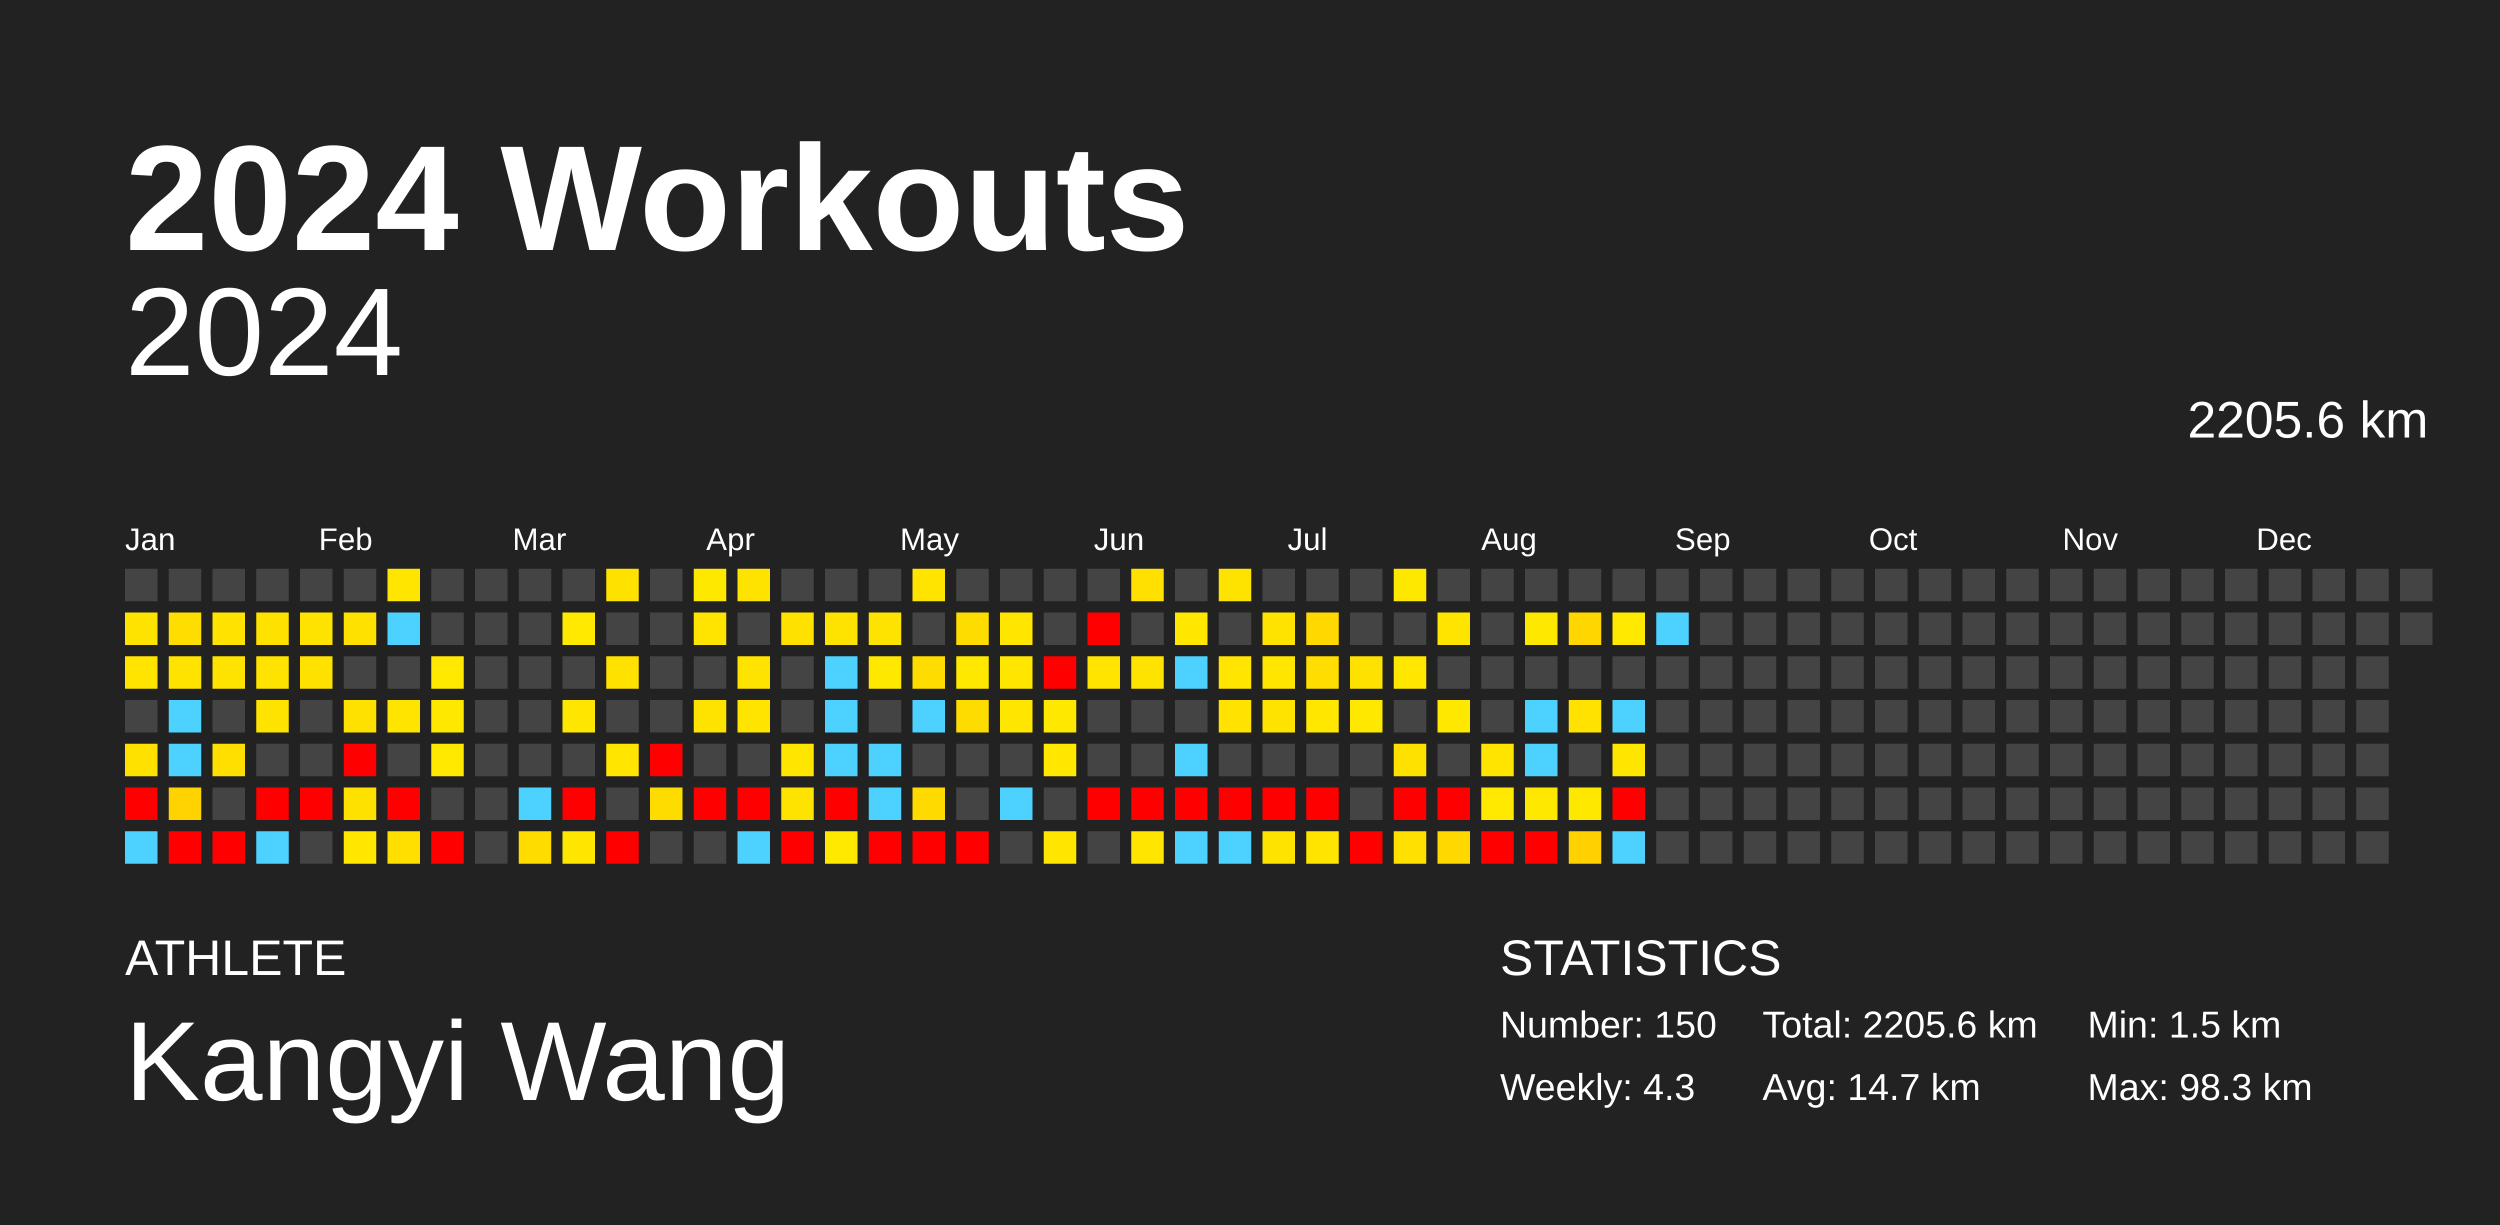
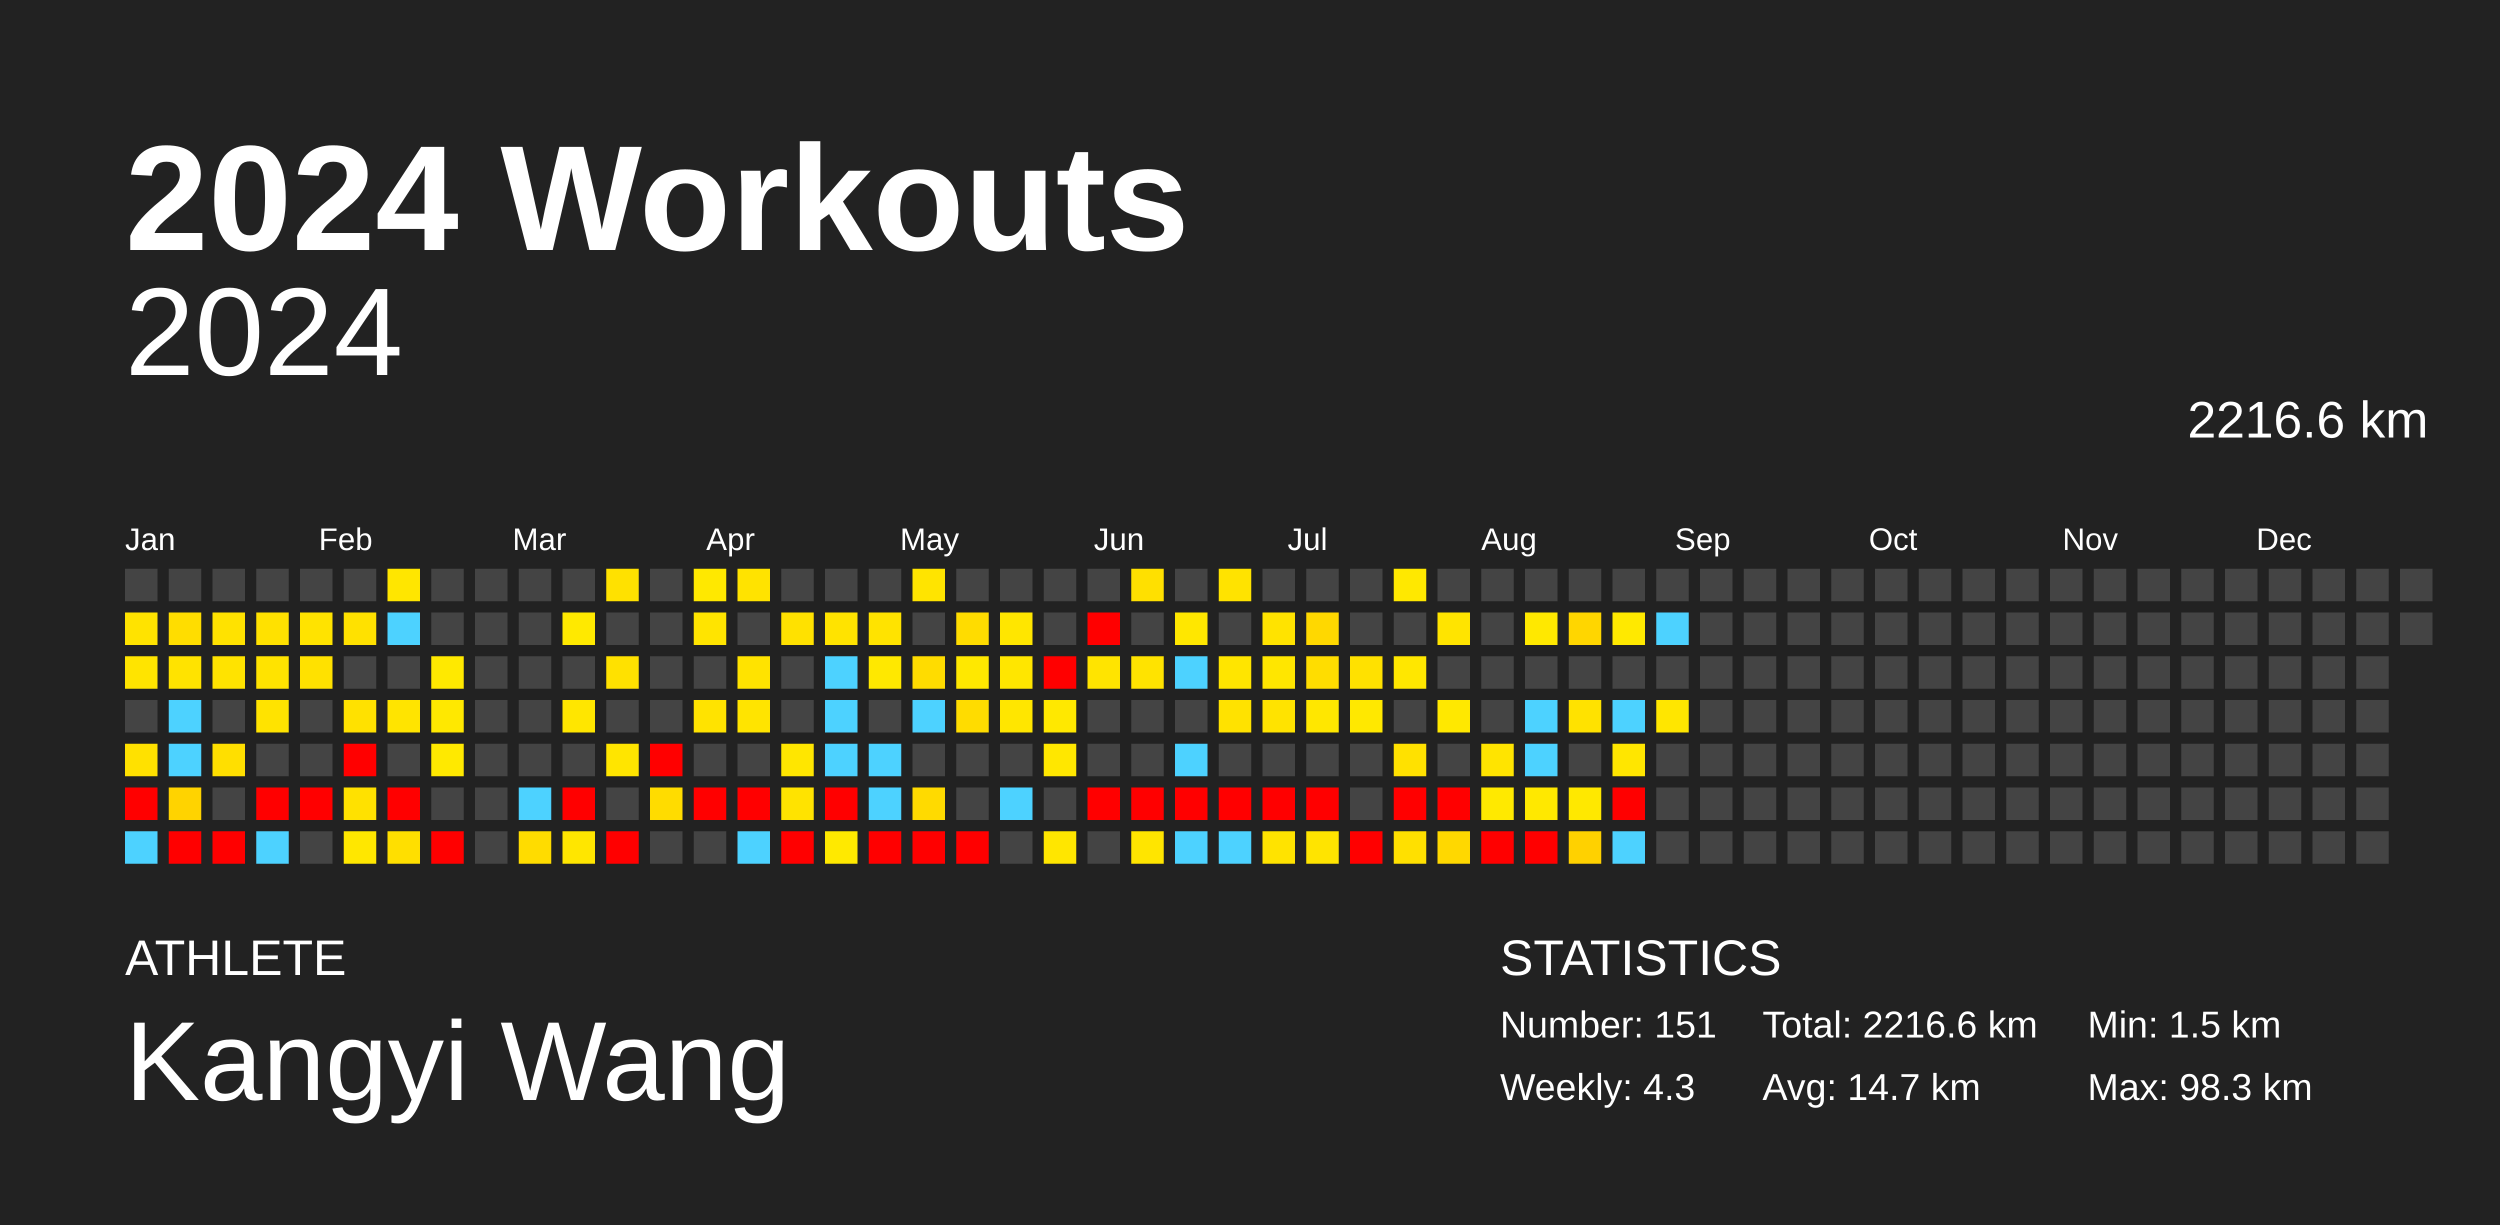
<svg xmlns="http://www.w3.org/2000/svg" baseProfile="full" height="98mm" version="1.1" viewBox="0,0,200,98" width="200mm">
  <defs />
  <rect fill="#222222" height="98" width="200" x="0" y="0" />
  <text fill="#FFFFFF" style="font-size:12px; font-family:Arial; font-weight:bold;" x="10" y="20">2024 Workouts</text>
  <text fill="#FFFFFF" style="font-size:4px; font-family:Arial" x="10" y="78">ATHLETE</text>
  <text fill="#FFFFFF" style="font-size:9px; font-family:Arial" x="10" y="88">Kangyi Wang</text>
  <text fill="#FFFFFF" style="font-size:4px; font-family:Arial" x="120" y="78">STATISTICS</text>
-   <text fill="#FFFFFF" style="font-size:3px; font-family:Arial" x="120" y="83">Number: 150</text>
+   <text fill="#FFFFFF" style="font-size:3px; font-family:Arial" x="120" y="83">Number: 151</text>
  <text fill="#FFFFFF" style="font-size:3px; font-family:Arial" x="120" y="88">Weekly: 4.3</text>
-   <text fill="#FFFFFF" style="font-size:3px; font-family:Arial" x="141" y="83">Total: 2205.6 km</text>
+   <text fill="#FFFFFF" style="font-size:3px; font-family:Arial" x="141" y="83">Total: 2216.6 km</text>
  <text fill="#FFFFFF" style="font-size:3px; font-family:Arial" x="141" y="88">Avg: 14.7 km</text>
  <text fill="#FFFFFF" style="font-size:3px; font-family:Arial" x="167" y="83">Min: 1.5 km</text>
  <text fill="#FFFFFF" style="font-size:3px; font-family:Arial" x="167" y="88">Max: 98.3 km</text>
  <text alignment-baseline="hanging" fill="#FFFFFF" style="font-size:10.0px; font-family:Arial;" x="10" y="30">2024</text>
-   <text alignment-baseline="hanging" fill="#FFFFFF" style="font-size:4.125px; font-family:Arial;" x="175" y="35">2205.6 km</text>
+   <text alignment-baseline="hanging" fill="#FFFFFF" style="font-size:4.125px; font-family:Arial;" x="175" y="35">2216.6 km</text>
  <text fill="#FFFFFF" style="font-size:2.5px; font-family:Arial" x="10.0" y="44">Jan</text>
  <text fill="#FFFFFF" style="font-size:2.5px; font-family:Arial" x="25.5" y="44">Feb</text>
  <text fill="#FFFFFF" style="font-size:2.5px; font-family:Arial" x="41.0" y="44">Mar</text>
  <text fill="#FFFFFF" style="font-size:2.5px; font-family:Arial" x="56.5" y="44">Apr</text>
  <text fill="#FFFFFF" style="font-size:2.5px; font-family:Arial" x="72.0" y="44">May</text>
  <text fill="#FFFFFF" style="font-size:2.5px; font-family:Arial" x="87.5" y="44">Jun</text>
  <text fill="#FFFFFF" style="font-size:2.5px; font-family:Arial" x="103.0" y="44">Jul</text>
  <text fill="#FFFFFF" style="font-size:2.5px; font-family:Arial" x="118.5" y="44">Aug</text>
  <text fill="#FFFFFF" style="font-size:2.5px; font-family:Arial" x="134.0" y="44">Sep</text>
  <text fill="#FFFFFF" style="font-size:2.5px; font-family:Arial" x="149.5" y="44">Oct</text>
  <text fill="#FFFFFF" style="font-size:2.5px; font-family:Arial" x="165.0" y="44">Nov</text>
  <text fill="#FFFFFF" style="font-size:2.5px; font-family:Arial" x="180.5" y="44">Dec</text>
  <rect fill="#444444" height="2.6" width="2.6" x="10.0" y="45.5" />
  <rect fill="#ffe300" height="2.6" width="2.6" x="10.0" y="49.0" />
  <rect fill="#ffe400" height="2.6" width="2.6" x="10.0" y="52.5" />
  <rect fill="#444444" height="2.6" width="2.6" x="10.0" y="56.0" />
  <rect fill="#ffe100" height="2.6" width="2.6" x="10.0" y="59.5" />
  <rect fill="red" height="2.6" width="2.6" x="10.0" y="63.0" />
  <rect fill="#4dd2ff" height="2.6" width="2.6" x="10.0" y="66.5" />
  <rect fill="#444444" height="2.6" width="2.6" x="13.5" y="45.5" />
  <rect fill="#ffdd00" height="2.6" width="2.6" x="13.5" y="49.0" />
  <rect fill="#ffe300" height="2.6" width="2.6" x="13.5" y="52.5" />
  <rect fill="#4dd2ff" height="2.6" width="2.6" x="13.5" y="56.0" />
  <rect fill="#4dd2ff" height="2.6" width="2.6" x="13.5" y="59.5" />
  <rect fill="#ffd300" height="2.6" width="2.6" x="13.5" y="63.0" />
  <rect fill="red" height="2.6" width="2.6" x="13.5" y="66.5" />
  <rect fill="#444444" height="2.6" width="2.6" x="17.0" y="45.5" />
  <rect fill="#ffe200" height="2.6" width="2.6" x="17.0" y="49.0" />
  <rect fill="#ffe300" height="2.6" width="2.6" x="17.0" y="52.5" />
  <rect fill="#444444" height="2.6" width="2.6" x="17.0" y="56.0" />
  <rect fill="#ffdf00" height="2.6" width="2.6" x="17.0" y="59.5" />
  <rect fill="#444444" height="2.6" width="2.6" x="17.0" y="63.0" />
  <rect fill="red" height="2.6" width="2.6" x="17.0" y="66.5" />
  <rect fill="#444444" height="2.6" width="2.6" x="20.5" y="45.5" />
  <rect fill="#ffe100" height="2.6" width="2.6" x="20.5" y="49.0" />
  <rect fill="#ffe300" height="2.6" width="2.6" x="20.5" y="52.5" />
  <rect fill="#ffe300" height="2.6" width="2.6" x="20.5" y="56.0" />
  <rect fill="#444444" height="2.6" width="2.6" x="20.5" y="59.5" />
  <rect fill="red" height="2.6" width="2.6" x="20.5" y="63.0" />
  <rect fill="#4dd2ff" height="2.6" width="2.6" x="20.5" y="66.5" />
  <rect fill="#444444" height="2.6" width="2.6" x="24.0" y="45.5" />
  <rect fill="#ffe300" height="2.6" width="2.6" x="24.0" y="49.0" />
  <rect fill="#ffe100" height="2.6" width="2.6" x="24.0" y="52.5" />
  <rect fill="#444444" height="2.6" width="2.6" x="24.0" y="56.0" />
  <rect fill="#444444" height="2.6" width="2.6" x="24.0" y="59.5" />
  <rect fill="red" height="2.6" width="2.6" x="24.0" y="63.0" />
  <rect fill="#444444" height="2.6" width="2.6" x="24.0" y="66.5" />
  <rect fill="#444444" height="2.6" width="2.6" x="27.5" y="45.5" />
  <rect fill="#ffe100" height="2.6" width="2.6" x="27.5" y="49.0" />
  <rect fill="#444444" height="2.6" width="2.6" x="27.5" y="52.5" />
  <rect fill="#ffe100" height="2.6" width="2.6" x="27.5" y="56.0" />
  <rect fill="red" height="2.6" width="2.6" x="27.5" y="59.5" />
  <rect fill="#ffe100" height="2.6" width="2.6" x="27.5" y="63.0" />
  <rect fill="#ffe700" height="2.6" width="2.6" x="27.5" y="66.5" />
  <rect fill="#ffe600" height="2.6" width="2.6" x="31.0" y="45.5" />
  <rect fill="#4dd2ff" height="2.6" width="2.6" x="31.0" y="49.0" />
  <rect fill="#444444" height="2.6" width="2.6" x="31.0" y="52.5" />
  <rect fill="#ffe400" height="2.6" width="2.6" x="31.0" y="56.0" />
  <rect fill="#444444" height="2.6" width="2.6" x="31.0" y="59.5" />
  <rect fill="red" height="2.6" width="2.6" x="31.0" y="63.0" />
  <rect fill="#ffdf00" height="2.6" width="2.6" x="31.0" y="66.5" />
  <rect fill="#444444" height="2.6" width="2.6" x="34.5" y="45.5" />
  <rect fill="#444444" height="2.6" width="2.6" x="34.5" y="49.0" />
  <rect fill="#ffe900" height="2.6" width="2.6" x="34.5" y="52.5" />
  <rect fill="#ffe800" height="2.6" width="2.6" x="34.5" y="56.0" />
  <rect fill="#ffe900" height="2.6" width="2.6" x="34.5" y="59.5" />
  <rect fill="#444444" height="2.6" width="2.6" x="34.5" y="63.0" />
  <rect fill="red" height="2.6" width="2.6" x="34.5" y="66.5" />
  <rect fill="#444444" height="2.6" width="2.6" x="38.0" y="45.5" />
  <rect fill="#444444" height="2.6" width="2.6" x="38.0" y="49.0" />
  <rect fill="#444444" height="2.6" width="2.6" x="38.0" y="52.5" />
  <rect fill="#444444" height="2.6" width="2.6" x="38.0" y="56.0" />
  <rect fill="#444444" height="2.6" width="2.6" x="38.0" y="59.5" />
  <rect fill="#444444" height="2.6" width="2.6" x="38.0" y="63.0" />
  <rect fill="#444444" height="2.6" width="2.6" x="38.0" y="66.5" />
  <rect fill="#444444" height="2.6" width="2.6" x="41.5" y="45.5" />
  <rect fill="#444444" height="2.6" width="2.6" x="41.5" y="49.0" />
  <rect fill="#444444" height="2.6" width="2.6" x="41.5" y="52.5" />
  <rect fill="#444444" height="2.6" width="2.6" x="41.5" y="56.0" />
  <rect fill="#444444" height="2.6" width="2.6" x="41.5" y="59.5" />
  <rect fill="#4dd2ff" height="2.6" width="2.6" x="41.5" y="63.0" />
  <rect fill="#ffdc00" height="2.6" width="2.6" x="41.5" y="66.5" />
  <rect fill="#444444" height="2.6" width="2.6" x="45.0" y="45.5" />
  <rect fill="#ffe900" height="2.6" width="2.6" x="45.0" y="49.0" />
  <rect fill="#444444" height="2.6" width="2.6" x="45.0" y="52.5" />
  <rect fill="#ffe600" height="2.6" width="2.6" x="45.0" y="56.0" />
  <rect fill="#444444" height="2.6" width="2.6" x="45.0" y="59.5" />
  <rect fill="red" height="2.6" width="2.6" x="45.0" y="63.0" />
  <rect fill="#ffe600" height="2.6" width="2.6" x="45.0" y="66.5" />
  <rect fill="#ffe100" height="2.6" width="2.6" x="48.5" y="45.5" />
  <rect fill="#444444" height="2.6" width="2.6" x="48.5" y="49.0" />
  <rect fill="#ffe100" height="2.6" width="2.6" x="48.5" y="52.5" />
  <rect fill="#444444" height="2.6" width="2.6" x="48.5" y="56.0" />
  <rect fill="#ffe500" height="2.6" width="2.6" x="48.5" y="59.5" />
  <rect fill="#444444" height="2.6" width="2.6" x="48.5" y="63.0" />
  <rect fill="red" height="2.6" width="2.6" x="48.5" y="66.5" />
  <rect fill="#444444" height="2.6" width="2.6" x="52.0" y="45.5" />
  <rect fill="#444444" height="2.6" width="2.6" x="52.0" y="49.0" />
  <rect fill="#444444" height="2.6" width="2.6" x="52.0" y="52.5" />
  <rect fill="#444444" height="2.6" width="2.6" x="52.0" y="56.0" />
  <rect fill="red" height="2.6" width="2.6" x="52.0" y="59.5" />
  <rect fill="#ffdc00" height="2.6" width="2.6" x="52.0" y="63.0" />
  <rect fill="#444444" height="2.6" width="2.6" x="52.0" y="66.5" />
  <rect fill="#ffe800" height="2.6" width="2.6" x="55.5" y="45.5" />
  <rect fill="#ffe400" height="2.6" width="2.6" x="55.5" y="49.0" />
  <rect fill="#444444" height="2.6" width="2.6" x="55.5" y="52.5" />
  <rect fill="#ffe300" height="2.6" width="2.6" x="55.5" y="56.0" />
  <rect fill="#444444" height="2.6" width="2.6" x="55.5" y="59.5" />
  <rect fill="red" height="2.6" width="2.6" x="55.5" y="63.0" />
  <rect fill="#444444" height="2.6" width="2.6" x="55.5" y="66.5" />
  <rect fill="#ffe300" height="2.6" width="2.6" x="59.0" y="45.5" />
  <rect fill="#444444" height="2.6" width="2.6" x="59.0" y="49.0" />
  <rect fill="#ffe300" height="2.6" width="2.6" x="59.0" y="52.5" />
  <rect fill="#ffe400" height="2.6" width="2.6" x="59.0" y="56.0" />
  <rect fill="#444444" height="2.6" width="2.6" x="59.0" y="59.5" />
  <rect fill="red" height="2.6" width="2.6" x="59.0" y="63.0" />
  <rect fill="#4dd2ff" height="2.6" width="2.6" x="59.0" y="66.5" />
  <rect fill="#444444" height="2.6" width="2.6" x="62.5" y="45.5" />
  <rect fill="#ffe100" height="2.6" width="2.6" x="62.5" y="49.0" />
  <rect fill="#444444" height="2.6" width="2.6" x="62.5" y="52.5" />
  <rect fill="#444444" height="2.6" width="2.6" x="62.5" y="56.0" />
  <rect fill="#ffe600" height="2.6" width="2.6" x="62.5" y="59.5" />
  <rect fill="#ffe300" height="2.6" width="2.6" x="62.5" y="63.0" />
  <rect fill="red" height="2.6" width="2.6" x="62.5" y="66.5" />
  <rect fill="#444444" height="2.6" width="2.6" x="66.0" y="45.5" />
  <rect fill="#ffe300" height="2.6" width="2.6" x="66.0" y="49.0" />
  <rect fill="#4dd2ff" height="2.6" width="2.6" x="66.0" y="52.5" />
  <rect fill="#4dd2ff" height="2.6" width="2.6" x="66.0" y="56.0" />
  <rect fill="#4dd2ff" height="2.6" width="2.6" x="66.0" y="59.5" />
  <rect fill="red" height="2.6" width="2.6" x="66.0" y="63.0" />
  <rect fill="#ffe900" height="2.6" width="2.6" x="66.0" y="66.5" />
  <rect fill="#444444" height="2.6" width="2.6" x="69.5" y="45.5" />
  <rect fill="#ffe300" height="2.6" width="2.6" x="69.5" y="49.0" />
  <rect fill="#ffe800" height="2.6" width="2.6" x="69.5" y="52.5" />
  <rect fill="#444444" height="2.6" width="2.6" x="69.5" y="56.0" />
  <rect fill="#4dd2ff" height="2.6" width="2.6" x="69.5" y="59.5" />
  <rect fill="#4dd2ff" height="2.6" width="2.6" x="69.5" y="63.0" />
  <rect fill="red" height="2.6" width="2.6" x="69.5" y="66.5" />
  <rect fill="#ffe400" height="2.6" width="2.6" x="73.0" y="45.5" />
  <rect fill="#444444" height="2.6" width="2.6" x="73.0" y="49.0" />
  <rect fill="#ffdc00" height="2.6" width="2.6" x="73.0" y="52.5" />
  <rect fill="#4dd2ff" height="2.6" width="2.6" x="73.0" y="56.0" />
  <rect fill="#444444" height="2.6" width="2.6" x="73.0" y="59.5" />
  <rect fill="#ffda00" height="2.6" width="2.6" x="73.0" y="63.0" />
  <rect fill="red" height="2.6" width="2.6" x="73.0" y="66.5" />
  <rect fill="#444444" height="2.6" width="2.6" x="76.5" y="45.5" />
  <rect fill="#ffdc00" height="2.6" width="2.6" x="76.5" y="49.0" />
  <rect fill="#ffe800" height="2.6" width="2.6" x="76.5" y="52.5" />
  <rect fill="#ffdc00" height="2.6" width="2.6" x="76.5" y="56.0" />
  <rect fill="#444444" height="2.6" width="2.6" x="76.5" y="59.5" />
  <rect fill="#444444" height="2.6" width="2.6" x="76.5" y="63.0" />
  <rect fill="red" height="2.6" width="2.6" x="76.5" y="66.5" />
  <rect fill="#444444" height="2.6" width="2.6" x="80.0" y="45.5" />
  <rect fill="#ffe600" height="2.6" width="2.6" x="80.0" y="49.0" />
  <rect fill="#ffe600" height="2.6" width="2.6" x="80.0" y="52.5" />
  <rect fill="#ffe600" height="2.6" width="2.6" x="80.0" y="56.0" />
  <rect fill="#444444" height="2.6" width="2.6" x="80.0" y="59.5" />
  <rect fill="#4dd2ff" height="2.6" width="2.6" x="80.0" y="63.0" />
  <rect fill="#444444" height="2.6" width="2.6" x="80.0" y="66.5" />
  <rect fill="#444444" height="2.6" width="2.6" x="83.5" y="45.5" />
  <rect fill="#444444" height="2.6" width="2.6" x="83.5" y="49.0" />
  <rect fill="red" height="2.6" width="2.6" x="83.5" y="52.5" />
  <rect fill="#ffe800" height="2.6" width="2.6" x="83.5" y="56.0" />
  <rect fill="#ffe700" height="2.6" width="2.6" x="83.5" y="59.5" />
  <rect fill="#444444" height="2.6" width="2.6" x="83.5" y="63.0" />
  <rect fill="#ffe600" height="2.6" width="2.6" x="83.5" y="66.5" />
  <rect fill="#444444" height="2.6" width="2.6" x="87.0" y="45.5" />
  <rect fill="red" height="2.6" width="2.6" x="87.0" y="49.0" />
  <rect fill="#ffe400" height="2.6" width="2.6" x="87.0" y="52.5" />
  <rect fill="#444444" height="2.6" width="2.6" x="87.0" y="56.0" />
  <rect fill="#444444" height="2.6" width="2.6" x="87.0" y="59.5" />
  <rect fill="red" height="2.6" width="2.6" x="87.0" y="63.0" />
  <rect fill="#444444" height="2.6" width="2.6" x="87.0" y="66.5" />
  <rect fill="#ffe000" height="2.6" width="2.6" x="90.5" y="45.5" />
  <rect fill="#444444" height="2.6" width="2.6" x="90.5" y="49.0" />
  <rect fill="#ffe300" height="2.6" width="2.6" x="90.5" y="52.5" />
  <rect fill="#444444" height="2.6" width="2.6" x="90.5" y="56.0" />
  <rect fill="#444444" height="2.6" width="2.6" x="90.5" y="59.5" />
  <rect fill="red" height="2.6" width="2.6" x="90.5" y="63.0" />
  <rect fill="#ffe500" height="2.6" width="2.6" x="90.5" y="66.5" />
  <rect fill="#444444" height="2.6" width="2.6" x="94.0" y="45.5" />
  <rect fill="#ffe700" height="2.6" width="2.6" x="94.0" y="49.0" />
  <rect fill="#4dd2ff" height="2.6" width="2.6" x="94.0" y="52.5" />
  <rect fill="#444444" height="2.6" width="2.6" x="94.0" y="56.0" />
  <rect fill="#4dd2ff" height="2.6" width="2.6" x="94.0" y="59.5" />
  <rect fill="red" height="2.6" width="2.6" x="94.0" y="63.0" />
  <rect fill="#4dd2ff" height="2.6" width="2.6" x="94.0" y="66.5" />
  <rect fill="#ffe300" height="2.6" width="2.6" x="97.5" y="45.5" />
  <rect fill="#444444" height="2.6" width="2.6" x="97.5" y="49.0" />
  <rect fill="#ffe500" height="2.6" width="2.6" x="97.5" y="52.5" />
  <rect fill="#ffe200" height="2.6" width="2.6" x="97.5" y="56.0" />
  <rect fill="#444444" height="2.6" width="2.6" x="97.5" y="59.5" />
  <rect fill="red" height="2.6" width="2.6" x="97.5" y="63.0" />
  <rect fill="#4dd2ff" height="2.6" width="2.6" x="97.5" y="66.5" />
  <rect fill="#444444" height="2.6" width="2.6" x="101.0" y="45.5" />
  <rect fill="#ffe300" height="2.6" width="2.6" x="101.0" y="49.0" />
  <rect fill="#ffe600" height="2.6" width="2.6" x="101.0" y="52.5" />
  <rect fill="#ffe300" height="2.6" width="2.6" x="101.0" y="56.0" />
  <rect fill="#444444" height="2.6" width="2.6" x="101.0" y="59.5" />
  <rect fill="red" height="2.6" width="2.6" x="101.0" y="63.0" />
  <rect fill="#ffe300" height="2.6" width="2.6" x="101.0" y="66.5" />
  <rect fill="#444444" height="2.6" width="2.6" x="104.5" y="45.5" />
  <rect fill="#ffd800" height="2.6" width="2.6" x="104.5" y="49.0" />
  <rect fill="#ffdd00" height="2.6" width="2.6" x="104.5" y="52.5" />
  <rect fill="#ffe700" height="2.6" width="2.6" x="104.5" y="56.0" />
  <rect fill="#444444" height="2.6" width="2.6" x="104.5" y="59.5" />
  <rect fill="red" height="2.6" width="2.6" x="104.5" y="63.0" />
  <rect fill="#ffe400" height="2.6" width="2.6" x="104.5" y="66.5" />
  <rect fill="#444444" height="2.6" width="2.6" x="108.0" y="45.5" />
  <rect fill="#444444" height="2.6" width="2.6" x="108.0" y="49.0" />
  <rect fill="#ffe100" height="2.6" width="2.6" x="108.0" y="52.5" />
  <rect fill="#ffe800" height="2.6" width="2.6" x="108.0" y="56.0" />
  <rect fill="#444444" height="2.6" width="2.6" x="108.0" y="59.5" />
  <rect fill="#444444" height="2.6" width="2.6" x="108.0" y="63.0" />
  <rect fill="red" height="2.6" width="2.6" x="108.0" y="66.5" />
  <rect fill="#ffe800" height="2.6" width="2.6" x="111.5" y="45.5" />
  <rect fill="#444444" height="2.6" width="2.6" x="111.5" y="49.0" />
  <rect fill="#ffe700" height="2.6" width="2.6" x="111.5" y="52.5" />
  <rect fill="#444444" height="2.6" width="2.6" x="111.5" y="56.0" />
  <rect fill="#ffe100" height="2.6" width="2.6" x="111.5" y="59.5" />
  <rect fill="red" height="2.6" width="2.6" x="111.5" y="63.0" />
  <rect fill="#ffe000" height="2.6" width="2.6" x="111.5" y="66.5" />
  <rect fill="#444444" height="2.6" width="2.6" x="115.0" y="45.5" />
  <rect fill="#ffe400" height="2.6" width="2.6" x="115.0" y="49.0" />
  <rect fill="#444444" height="2.6" width="2.6" x="115.0" y="52.5" />
  <rect fill="#ffe800" height="2.6" width="2.6" x="115.0" y="56.0" />
  <rect fill="#444444" height="2.6" width="2.6" x="115.0" y="59.5" />
  <rect fill="red" height="2.6" width="2.6" x="115.0" y="63.0" />
  <rect fill="#ffd800" height="2.6" width="2.6" x="115.0" y="66.5" />
  <rect fill="#444444" height="2.6" width="2.6" x="118.5" y="45.5" />
  <rect fill="#444444" height="2.6" width="2.6" x="118.5" y="49.0" />
  <rect fill="#444444" height="2.6" width="2.6" x="118.5" y="52.5" />
  <rect fill="#444444" height="2.6" width="2.6" x="118.5" y="56.0" />
  <rect fill="#ffe400" height="2.6" width="2.6" x="118.5" y="59.5" />
  <rect fill="#ffe900" height="2.6" width="2.6" x="118.5" y="63.0" />
  <rect fill="red" height="2.6" width="2.6" x="118.5" y="66.5" />
  <rect fill="#444444" height="2.6" width="2.6" x="122.0" y="45.5" />
  <rect fill="#ffe800" height="2.6" width="2.6" x="122.0" y="49.0" />
  <rect fill="#444444" height="2.6" width="2.6" x="122.0" y="52.5" />
  <rect fill="#4dd2ff" height="2.6" width="2.6" x="122.0" y="56.0" />
  <rect fill="#4dd2ff" height="2.6" width="2.6" x="122.0" y="59.5" />
  <rect fill="#ffe800" height="2.6" width="2.6" x="122.0" y="63.0" />
  <rect fill="red" height="2.6" width="2.6" x="122.0" y="66.5" />
  <rect fill="#444444" height="2.6" width="2.6" x="125.5" y="45.5" />
  <rect fill="#ffd600" height="2.6" width="2.6" x="125.5" y="49.0" />
  <rect fill="#444444" height="2.6" width="2.6" x="125.5" y="52.5" />
  <rect fill="#ffe200" height="2.6" width="2.6" x="125.5" y="56.0" />
  <rect fill="#444444" height="2.6" width="2.6" x="125.5" y="59.5" />
  <rect fill="#ffe800" height="2.6" width="2.6" x="125.5" y="63.0" />
  <rect fill="#ffd100" height="2.6" width="2.6" x="125.5" y="66.5" />
  <rect fill="#444444" height="2.6" width="2.6" x="129.0" y="45.5" />
  <rect fill="#ffe900" height="2.6" width="2.6" x="129.0" y="49.0" />
  <rect fill="#444444" height="2.6" width="2.6" x="129.0" y="52.5" />
  <rect fill="#4dd2ff" height="2.6" width="2.6" x="129.0" y="56.0" />
  <rect fill="#ffe600" height="2.6" width="2.6" x="129.0" y="59.5" />
  <rect fill="red" height="2.6" width="2.6" x="129.0" y="63.0" />
  <rect fill="#4dd2ff" height="2.6" width="2.6" x="129.0" y="66.5" />
  <rect fill="#444444" height="2.6" width="2.6" x="132.5" y="45.5" />
  <rect fill="#4dd2ff" height="2.6" width="2.6" x="132.5" y="49.0" />
  <rect fill="#444444" height="2.6" width="2.6" x="132.5" y="52.5" />
-   <rect fill="#444444" height="2.6" width="2.6" x="132.5" y="56.0" />
+   <rect fill="#ffe600" height="2.6" width="2.6" x="132.5" y="56.0" />
  <rect fill="#444444" height="2.6" width="2.6" x="132.5" y="59.5" />
  <rect fill="#444444" height="2.6" width="2.6" x="132.5" y="63.0" />
  <rect fill="#444444" height="2.6" width="2.6" x="132.5" y="66.5" />
  <rect fill="#444444" height="2.6" width="2.6" x="136.0" y="45.5" />
  <rect fill="#444444" height="2.6" width="2.6" x="136.0" y="49.0" />
  <rect fill="#444444" height="2.6" width="2.6" x="136.0" y="52.5" />
  <rect fill="#444444" height="2.6" width="2.6" x="136.0" y="56.0" />
  <rect fill="#444444" height="2.6" width="2.6" x="136.0" y="59.5" />
  <rect fill="#444444" height="2.6" width="2.6" x="136.0" y="63.0" />
  <rect fill="#444444" height="2.6" width="2.6" x="136.0" y="66.5" />
  <rect fill="#444444" height="2.6" width="2.6" x="139.5" y="45.5" />
  <rect fill="#444444" height="2.6" width="2.6" x="139.5" y="49.0" />
  <rect fill="#444444" height="2.6" width="2.6" x="139.5" y="52.5" />
  <rect fill="#444444" height="2.6" width="2.6" x="139.5" y="56.0" />
  <rect fill="#444444" height="2.6" width="2.6" x="139.5" y="59.5" />
  <rect fill="#444444" height="2.6" width="2.6" x="139.5" y="63.0" />
  <rect fill="#444444" height="2.6" width="2.6" x="139.5" y="66.5" />
  <rect fill="#444444" height="2.6" width="2.6" x="143.0" y="45.5" />
  <rect fill="#444444" height="2.6" width="2.6" x="143.0" y="49.0" />
  <rect fill="#444444" height="2.6" width="2.6" x="143.0" y="52.5" />
  <rect fill="#444444" height="2.6" width="2.6" x="143.0" y="56.0" />
  <rect fill="#444444" height="2.6" width="2.6" x="143.0" y="59.5" />
  <rect fill="#444444" height="2.6" width="2.6" x="143.0" y="63.0" />
  <rect fill="#444444" height="2.6" width="2.6" x="143.0" y="66.5" />
  <rect fill="#444444" height="2.6" width="2.6" x="146.5" y="45.5" />
  <rect fill="#444444" height="2.6" width="2.6" x="146.5" y="49.0" />
  <rect fill="#444444" height="2.6" width="2.6" x="146.5" y="52.5" />
  <rect fill="#444444" height="2.6" width="2.6" x="146.5" y="56.0" />
  <rect fill="#444444" height="2.6" width="2.6" x="146.5" y="59.5" />
  <rect fill="#444444" height="2.6" width="2.6" x="146.5" y="63.0" />
  <rect fill="#444444" height="2.6" width="2.6" x="146.5" y="66.5" />
  <rect fill="#444444" height="2.6" width="2.6" x="150.0" y="45.5" />
  <rect fill="#444444" height="2.6" width="2.6" x="150.0" y="49.0" />
  <rect fill="#444444" height="2.6" width="2.6" x="150.0" y="52.5" />
  <rect fill="#444444" height="2.6" width="2.6" x="150.0" y="56.0" />
  <rect fill="#444444" height="2.6" width="2.6" x="150.0" y="59.5" />
  <rect fill="#444444" height="2.6" width="2.6" x="150.0" y="63.0" />
  <rect fill="#444444" height="2.6" width="2.6" x="150.0" y="66.5" />
  <rect fill="#444444" height="2.6" width="2.6" x="153.5" y="45.5" />
  <rect fill="#444444" height="2.6" width="2.6" x="153.5" y="49.0" />
  <rect fill="#444444" height="2.6" width="2.6" x="153.5" y="52.5" />
  <rect fill="#444444" height="2.6" width="2.6" x="153.5" y="56.0" />
  <rect fill="#444444" height="2.6" width="2.6" x="153.5" y="59.5" />
  <rect fill="#444444" height="2.6" width="2.6" x="153.5" y="63.0" />
  <rect fill="#444444" height="2.6" width="2.6" x="153.5" y="66.5" />
  <rect fill="#444444" height="2.6" width="2.6" x="157.0" y="45.5" />
  <rect fill="#444444" height="2.6" width="2.6" x="157.0" y="49.0" />
  <rect fill="#444444" height="2.6" width="2.6" x="157.0" y="52.5" />
  <rect fill="#444444" height="2.6" width="2.6" x="157.0" y="56.0" />
  <rect fill="#444444" height="2.6" width="2.6" x="157.0" y="59.5" />
  <rect fill="#444444" height="2.6" width="2.6" x="157.0" y="63.0" />
  <rect fill="#444444" height="2.6" width="2.6" x="157.0" y="66.5" />
  <rect fill="#444444" height="2.6" width="2.6" x="160.5" y="45.5" />
  <rect fill="#444444" height="2.6" width="2.6" x="160.5" y="49.0" />
  <rect fill="#444444" height="2.6" width="2.6" x="160.5" y="52.5" />
  <rect fill="#444444" height="2.6" width="2.6" x="160.5" y="56.0" />
  <rect fill="#444444" height="2.6" width="2.6" x="160.5" y="59.5" />
  <rect fill="#444444" height="2.6" width="2.6" x="160.5" y="63.0" />
  <rect fill="#444444" height="2.6" width="2.6" x="160.5" y="66.5" />
  <rect fill="#444444" height="2.6" width="2.6" x="164.0" y="45.5" />
  <rect fill="#444444" height="2.6" width="2.6" x="164.0" y="49.0" />
  <rect fill="#444444" height="2.6" width="2.6" x="164.0" y="52.5" />
  <rect fill="#444444" height="2.6" width="2.6" x="164.0" y="56.0" />
  <rect fill="#444444" height="2.6" width="2.6" x="164.0" y="59.5" />
  <rect fill="#444444" height="2.6" width="2.6" x="164.0" y="63.0" />
  <rect fill="#444444" height="2.6" width="2.6" x="164.0" y="66.5" />
  <rect fill="#444444" height="2.6" width="2.6" x="167.5" y="45.5" />
  <rect fill="#444444" height="2.6" width="2.6" x="167.5" y="49.0" />
  <rect fill="#444444" height="2.6" width="2.6" x="167.5" y="52.5" />
  <rect fill="#444444" height="2.6" width="2.6" x="167.5" y="56.0" />
  <rect fill="#444444" height="2.6" width="2.6" x="167.5" y="59.5" />
  <rect fill="#444444" height="2.6" width="2.6" x="167.5" y="63.0" />
  <rect fill="#444444" height="2.6" width="2.6" x="167.5" y="66.5" />
  <rect fill="#444444" height="2.6" width="2.6" x="171.0" y="45.5" />
  <rect fill="#444444" height="2.6" width="2.6" x="171.0" y="49.0" />
  <rect fill="#444444" height="2.6" width="2.6" x="171.0" y="52.5" />
  <rect fill="#444444" height="2.6" width="2.6" x="171.0" y="56.0" />
  <rect fill="#444444" height="2.6" width="2.6" x="171.0" y="59.5" />
  <rect fill="#444444" height="2.6" width="2.6" x="171.0" y="63.0" />
  <rect fill="#444444" height="2.6" width="2.6" x="171.0" y="66.5" />
  <rect fill="#444444" height="2.6" width="2.6" x="174.5" y="45.5" />
  <rect fill="#444444" height="2.6" width="2.6" x="174.5" y="49.0" />
  <rect fill="#444444" height="2.6" width="2.6" x="174.5" y="52.5" />
  <rect fill="#444444" height="2.6" width="2.6" x="174.5" y="56.0" />
  <rect fill="#444444" height="2.6" width="2.6" x="174.5" y="59.5" />
  <rect fill="#444444" height="2.6" width="2.6" x="174.5" y="63.0" />
  <rect fill="#444444" height="2.6" width="2.6" x="174.5" y="66.5" />
  <rect fill="#444444" height="2.6" width="2.6" x="178.0" y="45.5" />
  <rect fill="#444444" height="2.6" width="2.6" x="178.0" y="49.0" />
  <rect fill="#444444" height="2.6" width="2.6" x="178.0" y="52.5" />
  <rect fill="#444444" height="2.6" width="2.6" x="178.0" y="56.0" />
  <rect fill="#444444" height="2.6" width="2.6" x="178.0" y="59.5" />
  <rect fill="#444444" height="2.6" width="2.6" x="178.0" y="63.0" />
  <rect fill="#444444" height="2.6" width="2.6" x="178.0" y="66.5" />
  <rect fill="#444444" height="2.6" width="2.6" x="181.5" y="45.5" />
  <rect fill="#444444" height="2.6" width="2.6" x="181.5" y="49.0" />
  <rect fill="#444444" height="2.6" width="2.6" x="181.5" y="52.5" />
  <rect fill="#444444" height="2.6" width="2.6" x="181.5" y="56.0" />
  <rect fill="#444444" height="2.6" width="2.6" x="181.5" y="59.5" />
  <rect fill="#444444" height="2.6" width="2.6" x="181.5" y="63.0" />
  <rect fill="#444444" height="2.6" width="2.6" x="181.5" y="66.5" />
  <rect fill="#444444" height="2.6" width="2.6" x="185.0" y="45.5" />
  <rect fill="#444444" height="2.6" width="2.6" x="185.0" y="49.0" />
  <rect fill="#444444" height="2.6" width="2.6" x="185.0" y="52.5" />
  <rect fill="#444444" height="2.6" width="2.6" x="185.0" y="56.0" />
  <rect fill="#444444" height="2.6" width="2.6" x="185.0" y="59.5" />
  <rect fill="#444444" height="2.6" width="2.6" x="185.0" y="63.0" />
  <rect fill="#444444" height="2.6" width="2.6" x="185.0" y="66.5" />
  <rect fill="#444444" height="2.6" width="2.6" x="188.5" y="45.5" />
  <rect fill="#444444" height="2.6" width="2.6" x="188.5" y="49.0" />
  <rect fill="#444444" height="2.6" width="2.6" x="188.5" y="52.5" />
  <rect fill="#444444" height="2.6" width="2.6" x="188.5" y="56.0" />
  <rect fill="#444444" height="2.6" width="2.6" x="188.5" y="59.5" />
  <rect fill="#444444" height="2.6" width="2.6" x="188.5" y="63.0" />
  <rect fill="#444444" height="2.6" width="2.6" x="188.5" y="66.5" />
  <rect fill="#444444" height="2.6" width="2.6" x="192.0" y="45.5" />
  <rect fill="#444444" height="2.6" width="2.6" x="192.0" y="49.0" />
</svg>
